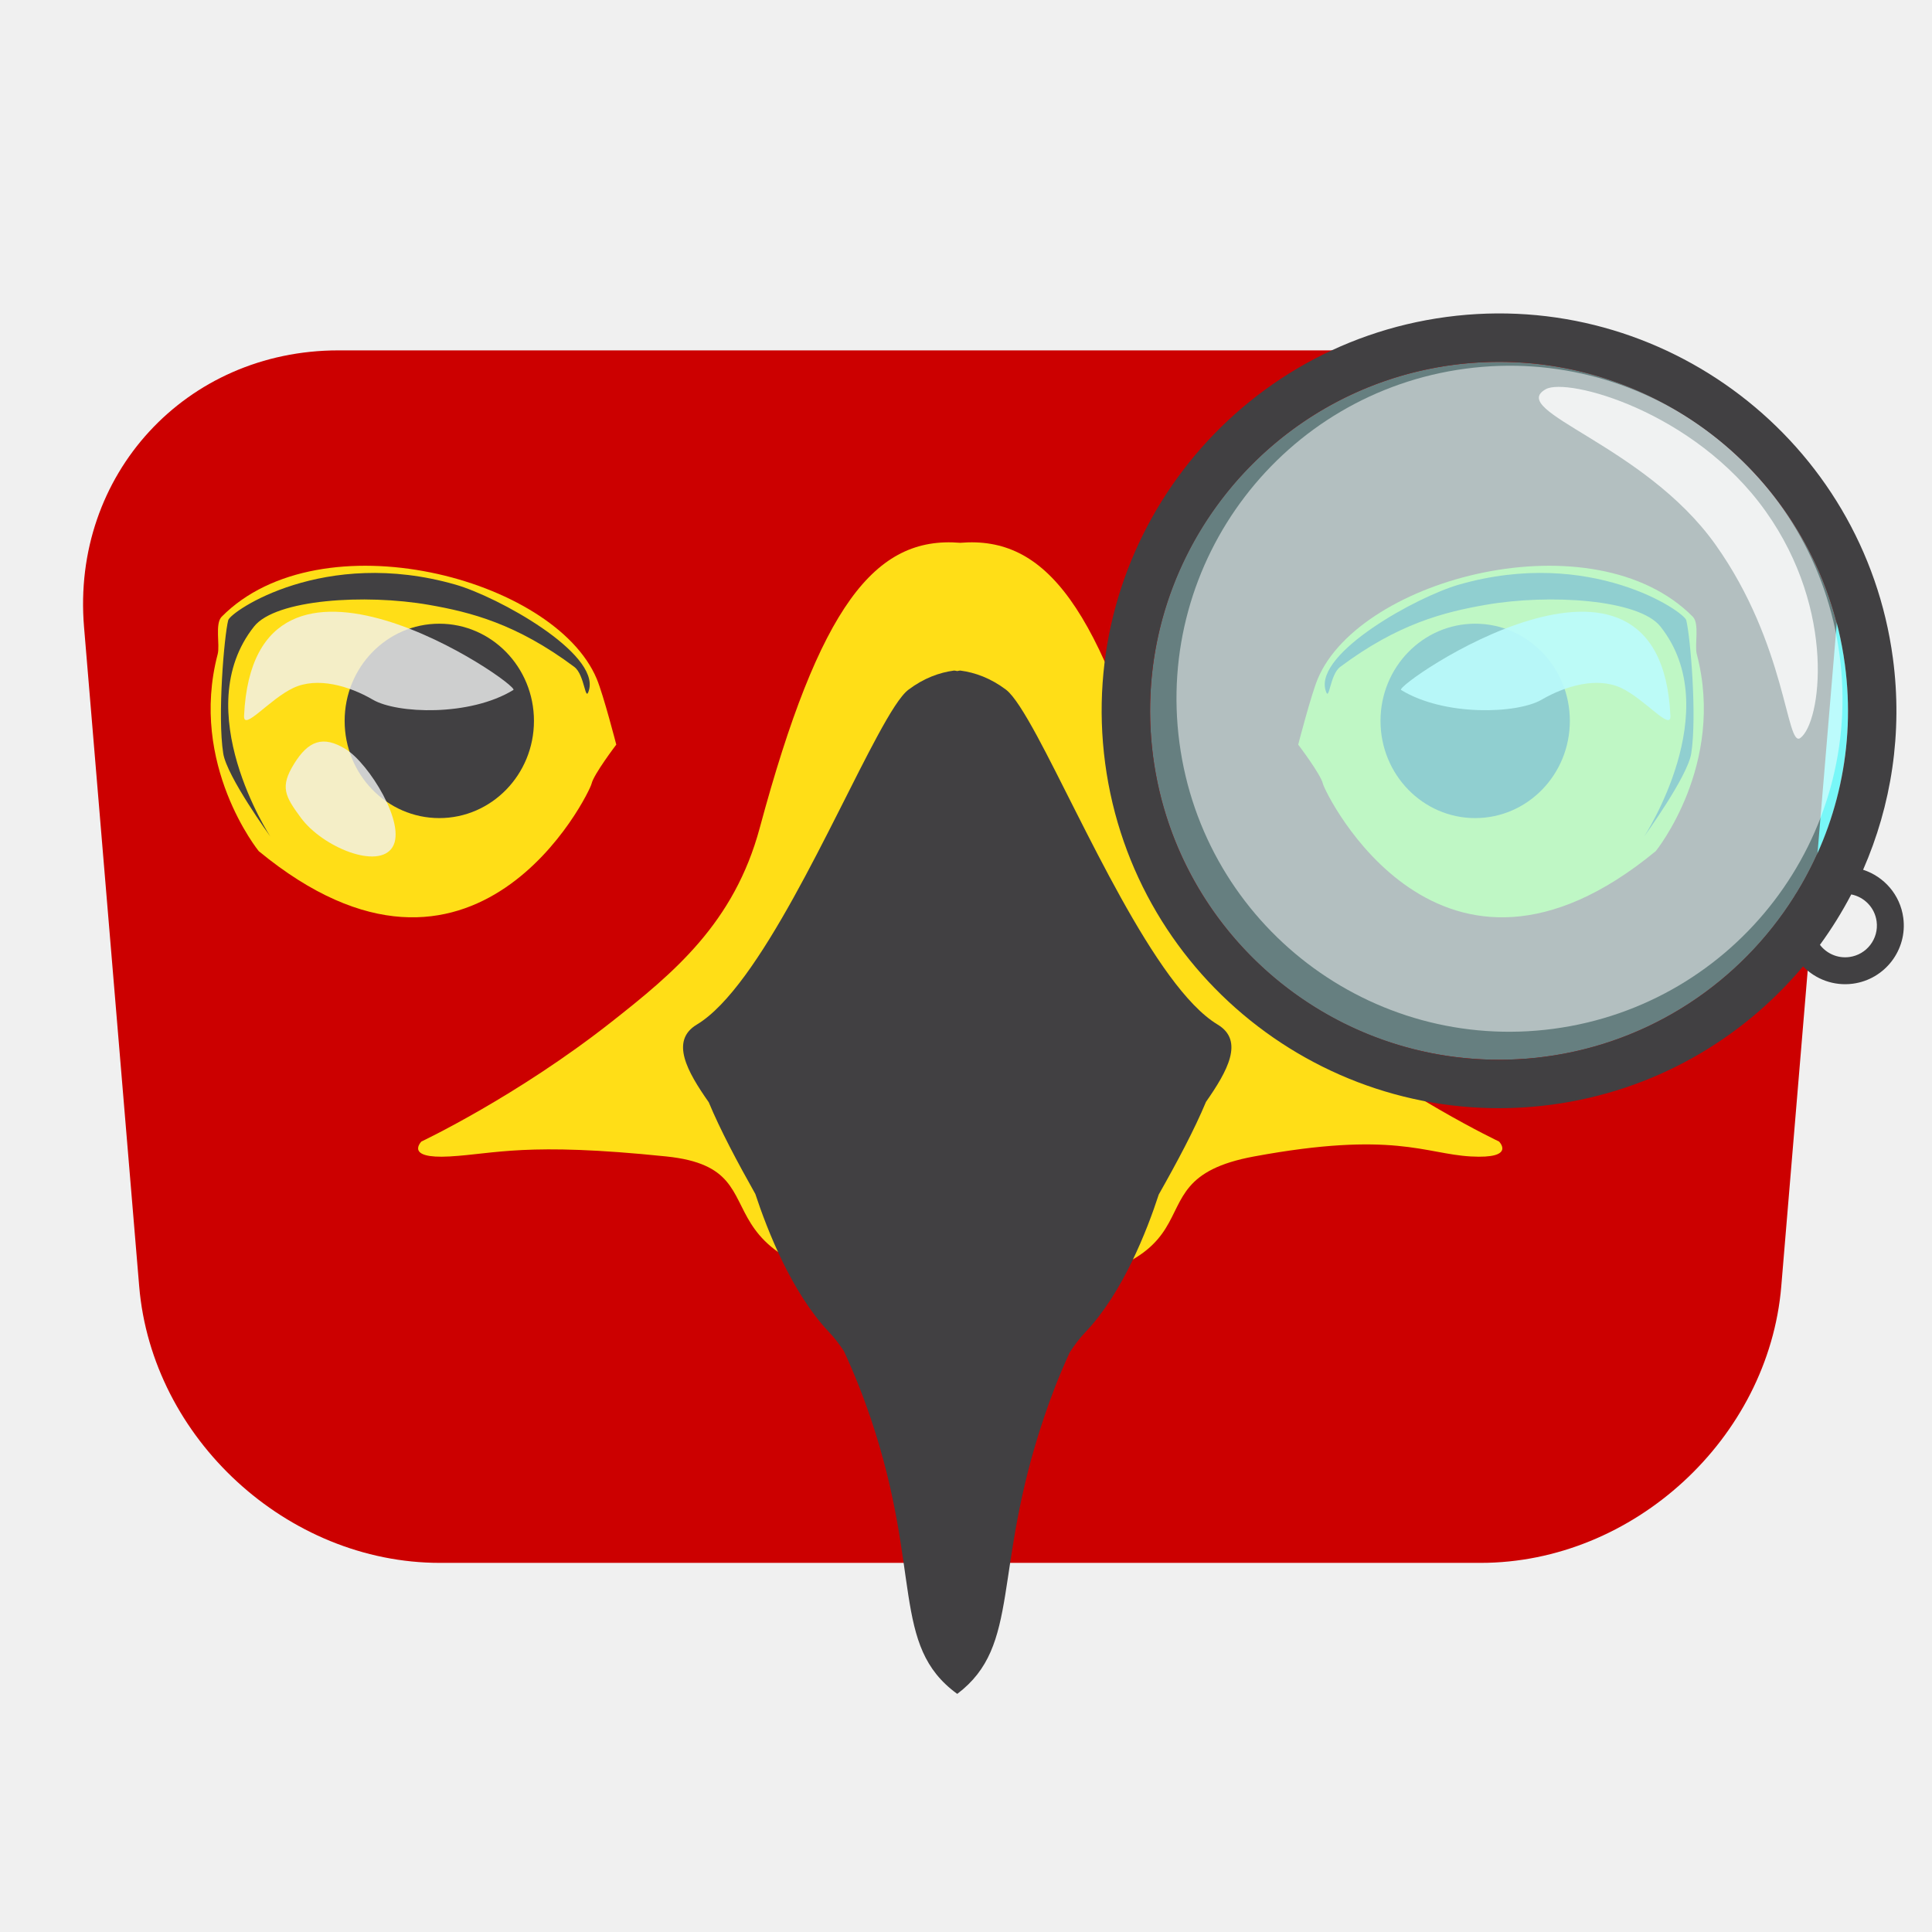
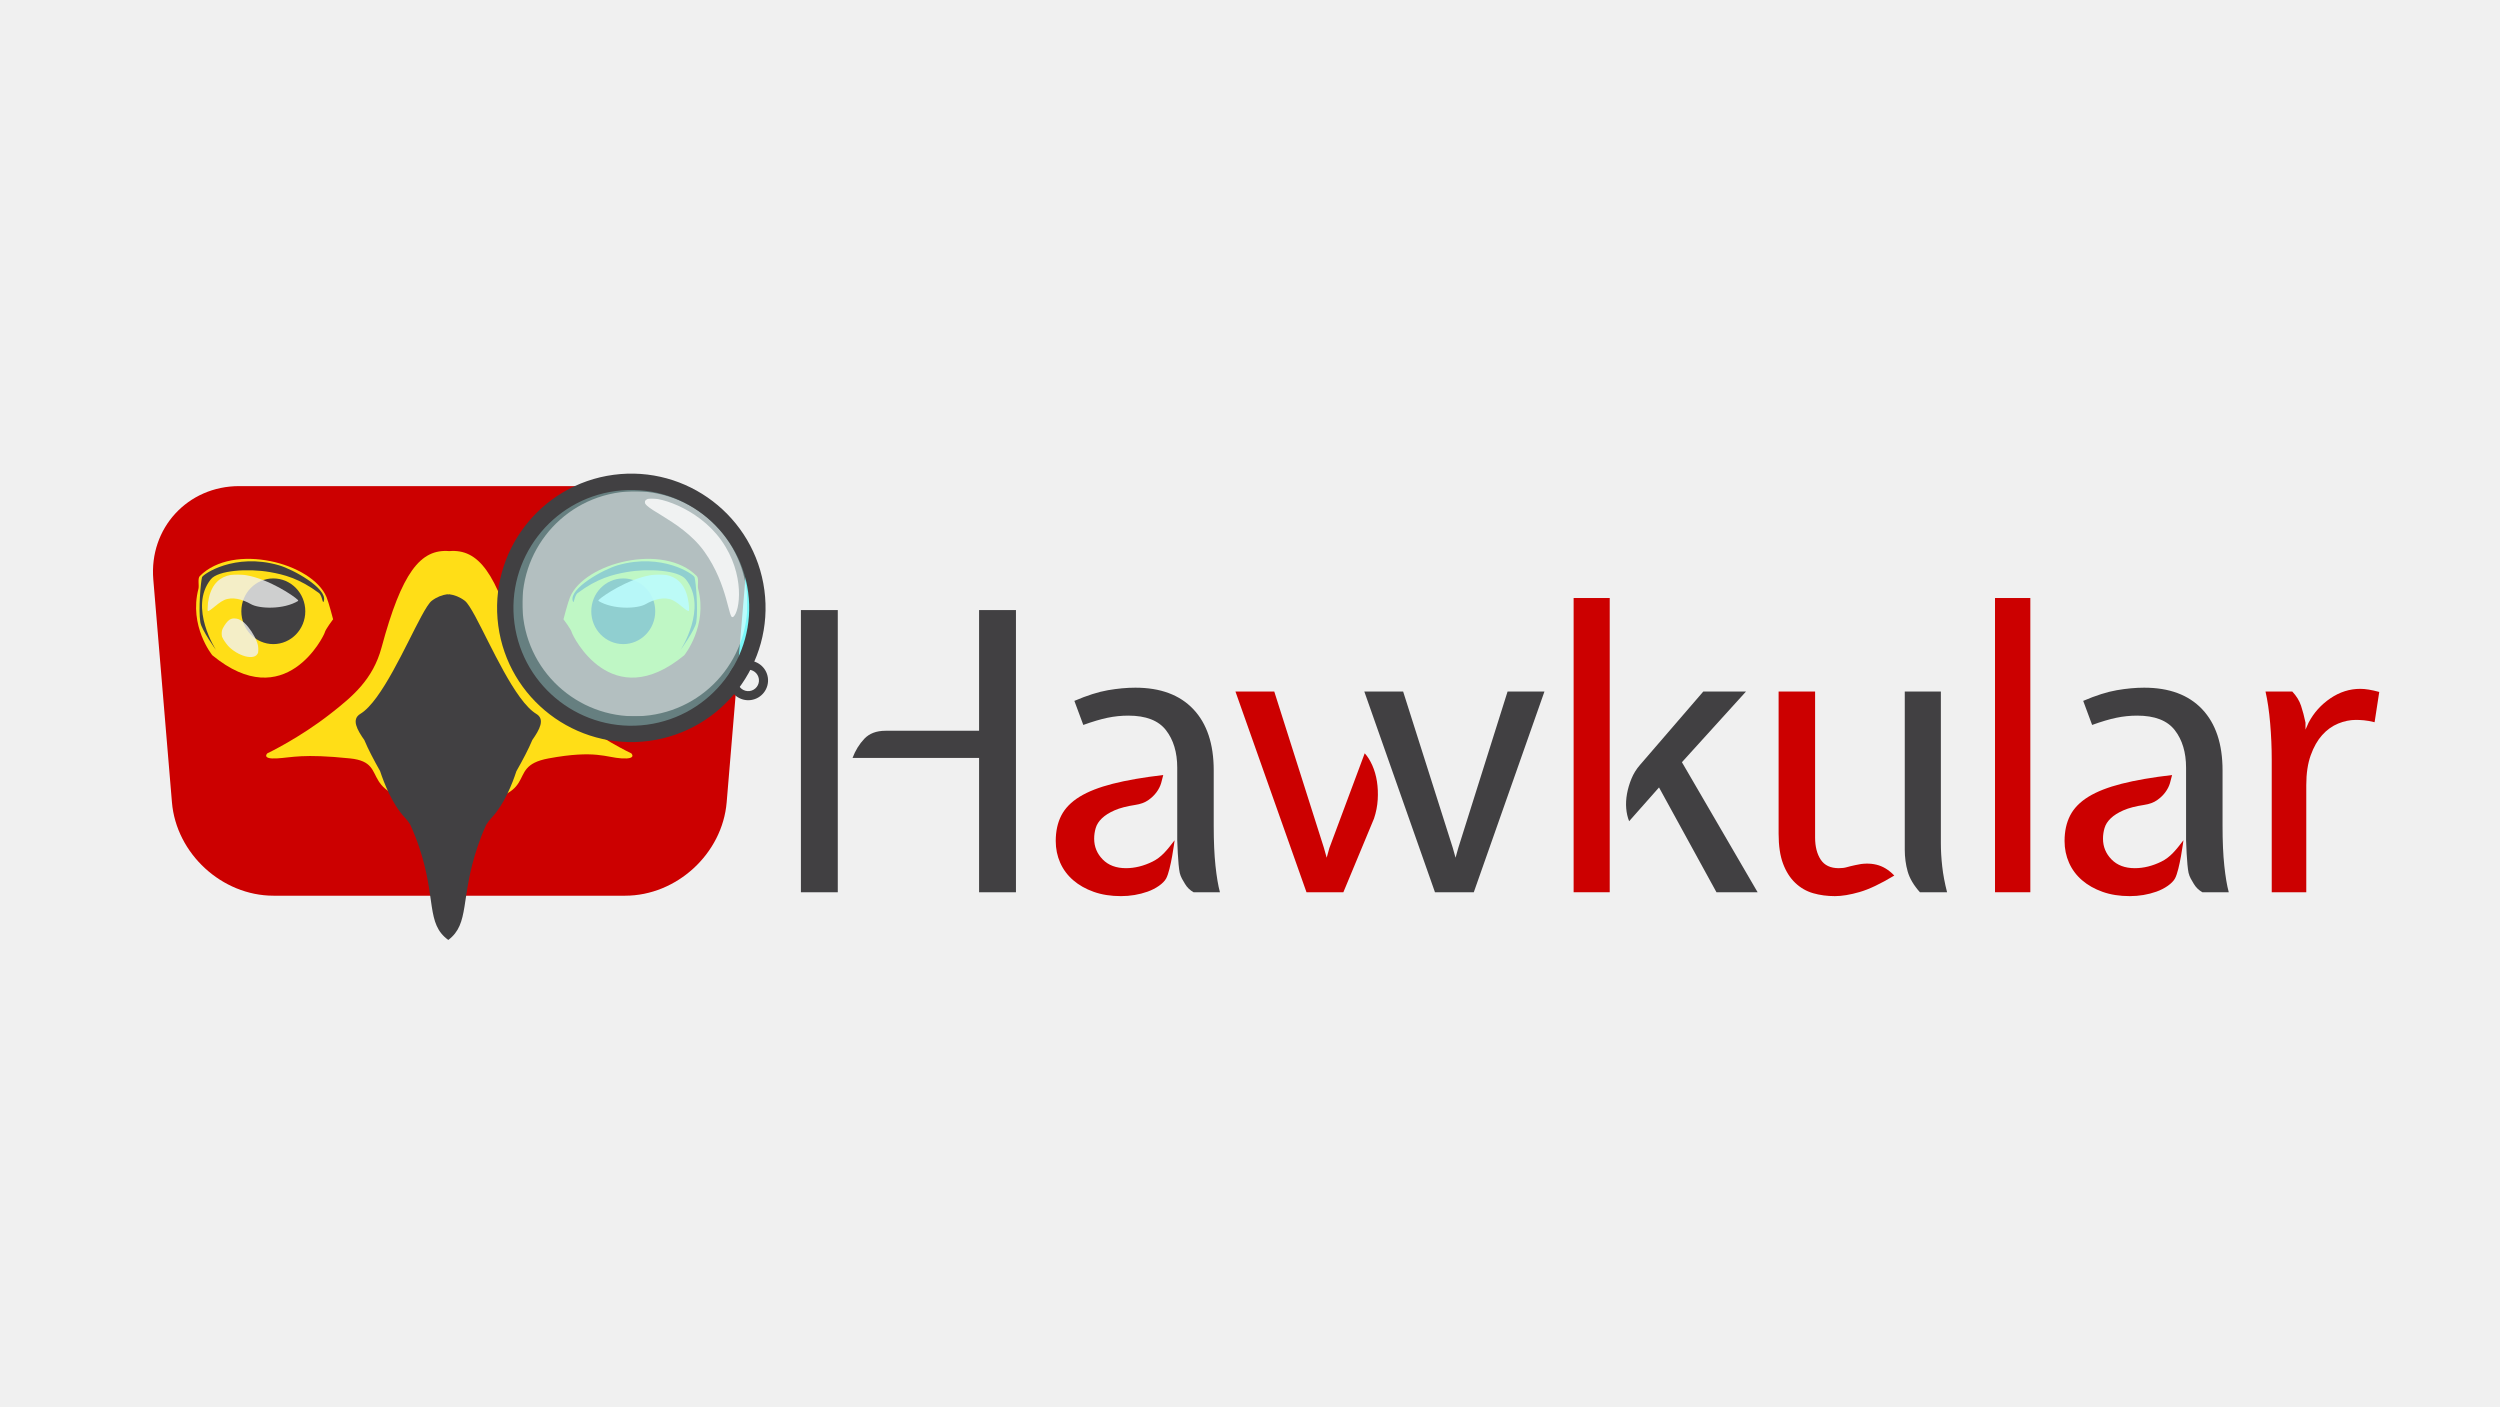
- <svg xmlns="http://www.w3.org/2000/svg" version="1.0" x="0px" y="0px" width="200px" height="200px" viewBox="0 0 200 200" enable-background="new 0 0 200 200" xml:space="preserve">
-   <g id="Layer_1">
-     <g>
-       <path fill="#CC0000" d="M184.397,133.158c-1.316,15.747-15.322,28.63-31.123,28.63H45.533c-15.801,0-29.806-12.883-31.124-28.63    l-5.71-68.257C7.382,49.155,19.231,36.271,35.032,36.271h128.742c15.801,0,27.65,12.883,26.334,28.629L184.397,133.158z" />
-       <g>
-         <path fill="#FFDE17" d="M99.315,134.209c-30.842-2.213-16.582-13.069-30.331-14.493c-14.585-1.508-17.695-0.268-22.437,0     c-4.744,0.266-2.92-1.548-2.92-1.548s9.864-4.653,19.701-12.403c6.41-5.046,12.671-10.214,15.322-20.066     c6.198-23.002,11.922-30.243,20.753-29.508c8.831-0.734,14.55,6.509,20.75,29.508c2.655,9.853,8.915,15.02,15.326,20.066     c9.833,7.75,19.698,12.403,19.698,12.403s1.825,1.814-2.92,1.548c-4.743-0.268-8.018-2.667-22.438,0     c-14.802,2.734,0.512,12.279-30.333,14.493l-0.084,0.009L99.315,134.209z" />
+ <svg xmlns="http://www.w3.org/2000/svg" viewBox="0 0 2400 1350" height="1350" width="2400" xml:space="preserve" version="1.1" id="svg2">
+   <defs id="defs6">
+     <clipPath id="clipPath22" clipPathUnits="userSpaceOnUse">
+       <path id="path24" d="m 0,1080 1920,0 L 1920,0 0,0 0,1080 Z" />
+     </clipPath>
+     <clipPath id="clipPath90" clipPathUnits="userSpaceOnUse">
+       <path id="path92" d="m 159.252,638.869 69.919,0 0,-28.114 -69.919,0 0,28.114 z" />
+     </clipPath>
+     <clipPath id="clipPath118" clipPathUnits="userSpaceOnUse">
+       <path id="path120" d="m 459.407,638.869 69.917,0 0,-28.114 -69.917,0 0,28.114 z" />
+     </clipPath>
+     <clipPath id="clipPath134" clipPathUnits="userSpaceOnUse">
+       <path id="path136" d="m 170.059,605.189 28.516,0 0,-29.823 -28.516,0 0,29.823 z" />
+     </clipPath>
+     <clipPath id="clipPath166" clipPathUnits="userSpaceOnUse">
+       <path id="path168" d="m 388.029,709.985 193.649,0 0,-193.647 -193.649,0 0,193.647 z" />
+     </clipPath>
+     <clipPath id="clipPath182" clipPathUnits="userSpaceOnUse">
+       <path id="path184" d="m 401.168,702.69 172.798,0 0,-172.799 -172.798,0 0,172.799 z" />
+     </clipPath>
+     <clipPath id="clipPath206" clipPathUnits="userSpaceOnUse">
+       <path id="path208" d="m 495.193,697.205 72.367,0 0,-91.277 -72.367,0 0,91.277 z" />
+     </clipPath>
+   </defs>
+   <g transform="matrix(1.25,0,0,-1.25,0,1350)" id="g10">
+     <g id="g18">
+       <g clip-path="url(#clipPath22)" id="g20">
+         <g transform="translate(751.9307,518.7705)" id="g26">
+           <path id="path28" style="fill:#414042;fill-opacity:1;fill-rule:nonzero;stroke:none" d="m 0,0 0,92.713 28.321,0 0,-216.728 -28.321,0 0,103.147 -97.185,0 c 2.185,5.763 5.217,10.681 9.092,14.757 C -84.217,-2.04 -78.804,0 -71.845,0 L 0,0 Z m -136.833,92.713 28.32,0 0,-216.728 -28.32,0 0,216.728 z" />
+         </g>
+         <g transform="translate(1031.705,394.7559)" id="g30">
+           <path id="path32" style="fill:#cc0000;fill-opacity:1;fill-rule:nonzero;stroke:none" d="m 0,0 -28.321,0 -54.554,154.124 29.811,0 38.158,-120.14 2.087,-7.452 2.087,7.452 27.128,72.741 c 2.184,-2.385 4.123,-5.469 5.813,-9.243 1.687,-3.777 2.879,-7.899 3.577,-12.371 C 26.48,80.64 26.681,75.968 26.383,71.1 26.085,66.228 25.139,61.411 23.551,56.642 L 0,0 Z" />
+         </g>
+         <g transform="translate(1102.06,394.7559)" id="g34">
+           <path id="path36" style="fill:#414042;fill-opacity:1;fill-rule:nonzero;stroke:none" d="m 0,0 -54.257,154.124 29.812,0 38.158,-120.14 2.087,-7.452 2.087,7.452 37.86,120.14 28.32,0 L 29.812,0 0,0 Z" />
+         </g>
+         <path id="path38" style="fill:#cc0000;fill-opacity:1;fill-rule:nonzero;stroke:none" d="m 1236.266,394.756 -27.725,0 0,225.969 27.725,0 0,-225.969 z" />
+         <g transform="translate(1291.715,494.623)" id="g40">
+           <path id="path42" style="fill:#414042;fill-opacity:1;fill-rule:nonzero;stroke:none" d="m 0,0 58.132,-99.867 -31.601,0 -44.12,80.49 -22.955,-25.936 c -1.192,2.982 -1.937,6.26 -2.235,9.838 -0.298,3.578 -0.103,7.304 0.595,11.179 0.695,3.876 1.836,7.751 3.429,11.627 1.588,3.875 3.774,7.401 6.559,10.583 l 48.592,56.343 32.792,0 L 0,0 Z" />
+         </g>
+         <g transform="translate(1393.995,436.79)" id="g44">
+           <path id="path46" style="fill:#cc0000;fill-opacity:1;fill-rule:nonzero;stroke:none" d="m 0,0 c 0,-6.959 1.439,-12.623 4.322,-16.993 2.879,-4.373 7.5,-6.558 13.863,-6.558 2.385,0 4.42,0.246 6.111,0.745 1.686,0.494 3.923,1.043 6.708,1.64 5.762,1.388 11.128,1.49 16.098,0.298 4.965,-1.193 9.54,-3.978 13.713,-8.348 -10.537,-6.362 -19.428,-10.582 -26.681,-12.669 -7.257,-2.087 -13.564,-3.131 -18.93,-3.131 -5.963,0 -11.529,0.745 -16.694,2.237 -5.171,1.49 -9.74,4.122 -13.714,7.899 -3.978,3.774 -7.108,8.693 -9.39,14.757 -2.287,6.06 -3.428,13.76 -3.428,23.103 l 0,109.11 L 0,112.09 0,0 Z" />
+         </g>
+         <g transform="translate(1474.485,394.7559)" id="g48">
+           <path id="path50" style="fill:#414042;fill-opacity:1;fill-rule:nonzero;stroke:none" d="m 0,0 c -4.77,5.366 -7.899,10.681 -9.391,15.949 -1.49,5.264 -2.235,10.881 -2.235,16.843 l 0,121.332 27.725,0 0,-116.561 c 0,-5.567 0.344,-11.478 1.043,-17.739 C 17.836,13.564 19.079,6.954 20.868,0 L 0,0 Z" />
+         </g>
+         <path id="path52" style="fill:#cc0000;fill-opacity:1;fill-rule:nonzero;stroke:none" d="m 1559.296,394.756 -27.128,0 0,225.969 27.128,0 0,-225.969 z" />
+         <g transform="translate(1760.488,548.8799)" id="g54">
+           <path id="path56" style="fill:#cc0000;fill-opacity:1;fill-rule:nonzero;stroke:none" d="m 0,0 c 3.177,-3.382 5.413,-7.006 6.708,-10.881 1.29,-3.876 2.432,-8.198 3.428,-12.968 l 0,-5.366 2.385,5.366 c 3.973,7.551 9.54,13.76 16.695,18.632 7.154,4.867 14.803,7.304 22.954,7.304 3.974,0 8.841,-0.797 14.607,-2.385 L 63.2,-23.551 c -3.181,0.792 -5.916,1.29 -8.198,1.49 -2.287,0.197 -4.322,0.299 -6.111,0.299 -4.575,0 -9.144,-0.946 -13.713,-2.832 -4.574,-1.891 -8.646,-4.821 -12.223,-8.795 -3.577,-3.977 -6.512,-9.143 -8.794,-15.502 -2.287,-6.362 -3.429,-14.01 -3.429,-22.954 l 0,-82.279 -26.532,0 0,101.954 c 0,9.14 -0.4,18.381 -1.192,27.725 -0.796,9.34 -1.989,17.486 -3.577,24.445 L 0,0 Z" />
+         </g>
+         <g transform="translate(558.0801,463.8496)" id="g58">
+           <path id="path60" style="fill:#cc0000;fill-opacity:1;fill-rule:nonzero;stroke:none" d="m 0,0 c -3.299,-39.463 -38.4,-71.75 -78.001,-71.75 l -270.026,0 c -39.6,0 -74.702,32.287 -78.003,71.75 l -14.312,171.072 c -3.302,39.463 26.397,71.75 65.997,71.75 l 322.659,0 c 39.601,0 69.299,-32.287 66,-71.75 L 0,0 Z" />
+         </g>
+         <g transform="translate(344.8452,461.2168)" id="g62">
+           <path id="path64" style="fill:#ffde17;fill-opacity:1;fill-rule:nonzero;stroke:none" d="m 0,0 c -77.299,5.547 -41.559,32.755 -76.018,36.323 -36.554,3.78 -44.348,0.671 -56.231,0 -11.889,-0.668 -7.319,3.878 -7.319,3.878 0,0 24.724,11.661 49.377,31.088 16.064,12.648 31.758,25.596 38.4,50.289 15.534,57.65 29.881,75.797 52.013,73.955 22.134,1.842 36.466,-16.312 52.005,-73.955 6.653,-24.693 22.341,-37.641 38.411,-50.289 24.643,-19.427 49.368,-31.088 49.368,-31.088 0,0 4.575,-4.546 -7.318,-3.878 -11.888,0.671 -20.094,6.683 -56.234,0 C 39.357,29.468 77.739,5.547 0.433,0 L 0.222,-0.021 0,0 Z" />
+         </g>
+         <g transform="translate(167.1108,581.7051)" id="g66">
+           <path id="path68" style="fill:#414042;fill-opacity:1;fill-rule:nonzero;stroke:none" d="m 0,0 c 0,0 -18.378,31.036 -3.604,51.603 4.807,6.69 24.686,8.05 38.833,5.319 9.26,-1.786 19.459,-4.627 32.318,-15.254 2.356,-1.941 2.405,-9.092 3.258,-5.66 2.288,9.14 -20.279,22.914 -29.658,25.888 C 11.944,71.153 -8.861,55.27 -9.346,53.149 -10.244,49.279 -11.768,29.662 -10.46,20.405 -9.654,14.728 0,0 0,0" />
+         </g>
+         <g transform="translate(408.8208,511.6934)" id="g70">
+           <path id="path72" style="fill:#414042;fill-opacity:1;fill-rule:nonzero;stroke:none" d="m 0,0 c -3.021,-7.249 -7.518,-15.672 -12.25,-24.025 -3.017,-9.295 -9.327,-25.471 -18.993,-35.673 -1.546,-1.611 -2.883,-3.386 -4.126,-5.333 -2.684,-5.84 -4.834,-11.412 -6.61,-16.714 -13.557,-40.032 -5.881,-59.27 -22.552,-71.845 -17.295,12.575 -9.027,31.676 -22.449,71.511 -1.849,5.467 -4.096,11.239 -6.881,17.279 -0.035,0.035 -0.066,0.103 -0.066,0.134 -1.174,1.779 -2.451,3.459 -3.893,4.968 -9.698,10.233 -16.038,26.543 -19.092,35.806 -4.667,8.29 -9.099,16.608 -12.08,23.79 -5.607,7.988 -10.103,15.972 -3.09,20.169 16.245,9.765 35.002,53.021 46.813,74.8 3.323,6.139 6.076,10.572 8.087,12.08 3.958,2.985 8.02,4.461 11.844,4.964 0.269,-0.031 0.536,-0.066 0.807,-0.134 0.267,0.068 0.505,0.103 0.772,0.134 3.862,-0.503 7.917,-1.979 11.881,-4.964 1.979,-1.508 4.763,-5.941 8.087,-12.08 C -32.015,73.088 -13.222,29.832 3.018,20.067 9.999,15.87 5.572,7.988 0,0" />
+         </g>
+         <g transform="translate(255.8262,604.3887)" id="g74">
+           <path id="path76" style="fill:#ffde17;fill-opacity:1;fill-rule:nonzero;stroke:none" d="m 0,0 c 0,0 -5.873,-7.725 -6.407,-10.136 -0.534,-2.415 -30.298,-63.655 -86.359,-17.497 0,0 -18.19,22.402 -10.645,51.115 0.623,2.372 -0.762,7.887 1.036,9.704 25.626,25.885 86.292,10.136 97.302,-16.111 C -3.338,12.944 0,0 0,0" />
+         </g>
+         <g transform="translate(166.064,580.5576)" id="g78">
+           <path id="path80" style="fill:#414042;fill-opacity:1;fill-rule:nonzero;stroke:none" d="m 0,0 c 0,0 -21.46,32.764 -4.205,54.483 5.608,7.056 28.825,8.495 45.348,5.612 10.813,-1.889 22.724,-4.887 37.741,-16.111 2.747,-2.055 2.803,-9.596 3.804,-5.973 2.669,9.654 -23.682,24.191 -34.637,27.332 -34.103,9.775 -58.396,-6.999 -58.968,-9.232 -1.047,-4.085 -2.824,-24.802 -1.295,-34.573 C -11.272,15.548 0,0 0,0" />
+         </g>
+         <g transform="translate(234.4692,610.5439)" id="g82">
+           <path id="path84" style="fill:#414042;fill-opacity:1;fill-rule:nonzero;stroke:none" d="m 0,0 c 0,-13.929 -10.996,-25.221 -24.557,-25.221 -13.566,0 -24.56,11.292 -24.56,25.221 0,13.929 10.994,25.222 24.56,25.222 C -10.996,25.222 0,13.929 0,0" />
+         </g>
+         <g id="g86">
+           <g id="g88" />
+           <g id="g94">
+             <g style="opacity:0.8" id="g96" clip-path="url(#clipPath90)">
+               <g id="g98" transform="translate(159.2563,611.8711)">
+                 <path id="path100" style="fill:#f1f2f2;fill-opacity:1;fill-rule:nonzero;stroke:none" d="M 0,0 C 2.605,55.872 71.823,7.891 69.874,6.697 58.529,-0.24 39.642,0.543 33.436,4.164 27.229,7.782 19.021,10.134 12.814,7.24 6.607,4.344 -0.192,-4.136 0,0" />
+               </g>
+             </g>
+           </g>
+         </g>
+         <g transform="translate(432.75,604.3887)" id="g102">
+           <path id="path104" style="fill:#ffde17;fill-opacity:1;fill-rule:nonzero;stroke:none" d="m 0,0 c 0,0 5.872,-7.725 6.407,-10.136 0.535,-2.415 30.298,-63.655 86.359,-17.497 0,0 18.189,22.402 10.644,51.115 -0.621,2.372 0.764,7.887 -1.035,9.704 C 76.75,59.071 16.084,43.322 5.073,17.075 3.34,12.944 0,0 0,0" />
+         </g>
+         <g transform="translate(522.5117,580.5576)" id="g106">
+           <path id="path108" style="fill:#414042;fill-opacity:1;fill-rule:nonzero;stroke:none" d="m 0,0 c 0,0 21.461,32.764 4.207,54.483 -5.609,7.056 -28.827,8.495 -45.35,5.612 -10.811,-1.889 -22.724,-4.887 -37.739,-16.111 -2.749,-2.055 -2.804,-9.596 -3.804,-5.973 -2.67,9.654 23.68,24.191 34.634,27.332 34.104,9.775 58.398,-6.999 58.97,-9.232 1.047,-4.085 2.824,-24.802 1.295,-34.573 C 11.274,15.548 0,0 0,0" />
+         </g>
+         <g transform="translate(454.1045,610.5439)" id="g110">
+           <path id="path112" style="fill:#414042;fill-opacity:1;fill-rule:nonzero;stroke:none" d="m 0,0 c 0,-13.929 10.999,-25.221 24.56,-25.221 13.566,0 24.562,11.292 24.562,25.221 0,13.929 -10.996,25.222 -24.562,25.222 C 10.999,25.222 0,13.929 0,0" />
+         </g>
+         <g id="g114">
+           <g id="g116" />
+           <g id="g122">
+             <g style="opacity:0.9" id="g124" clip-path="url(#clipPath118)">
+               <g id="g126" transform="translate(529.3203,611.8711)">
+                 <path id="path128" style="fill:#f1f2f2;fill-opacity:1;fill-rule:nonzero;stroke:none" d="m 0,0 c -2.604,55.872 -71.823,7.891 -69.873,6.697 11.344,-6.937 30.23,-6.154 36.435,-2.533 6.209,3.618 14.417,5.97 20.624,3.076 C -6.607,4.344 0.191,-4.136 0,0" />
+               </g>
+             </g>
+           </g>
+         </g>
+         <g id="g130">
+           <g id="g132" />
+           <g id="g138">
+             <g style="opacity:0.8" id="g140" clip-path="url(#clipPath134)">
+               <g id="g142" transform="translate(197.771,577.7959)">
+                 <path id="path144" style="fill:#f1f2f2;fill-opacity:1;fill-rule:nonzero;stroke:none" d="m 0,0 c -3.683,-5.962 -18.155,0 -23.772,7.604 -4.162,5.639 -5.457,8.03 -1.776,13.993 3.684,5.959 7.471,7.492 13.429,3.81 C -6.153,21.72 3.684,5.966 0,0" />
+               </g>
+             </g>
+           </g>
+         </g>
+         <g transform="translate(885.1855,418.3066)" id="g146">
+           <path id="path148" style="fill:#cc0000;fill-opacity:1;fill-rule:nonzero;stroke:none" d="m 0,0 c -6.857,-3.382 -13.666,-5.067 -20.42,-5.067 -7.557,0 -13.518,2.235 -17.887,6.707 -4.375,4.471 -6.558,9.786 -6.558,15.949 0,2.78 0.394,5.515 1.191,8.198 0.793,2.683 2.385,5.165 4.77,7.452 2.384,2.283 5.613,4.324 9.689,6.112 4.07,1.789 9.391,3.176 15.949,4.173 3.973,0.597 7.252,1.789 9.838,3.578 2.58,1.789 4.719,3.824 6.408,6.111 1.688,2.282 2.879,4.621 3.579,7.006 0.693,2.385 1.238,4.471 1.638,6.26 -15.304,-1.789 -28.222,-4.024 -38.754,-6.708 -10.537,-2.682 -19.033,-6.013 -25.488,-9.986 -6.461,-3.978 -11.133,-8.748 -14.012,-14.309 -2.882,-5.567 -4.322,-12.125 -4.322,-19.676 0,-5.962 1.141,-11.529 3.428,-16.695 2.283,-5.169 5.613,-9.641 9.986,-13.415 4.369,-3.777 9.639,-6.758 15.801,-8.943 6.158,-2.184 13.117,-3.279 20.867,-3.279 7.156,0 13.961,1.146 20.422,3.428 6.455,2.283 12.189,6.283 14.295,10.123 3.619,6.595 6.51,29.377 6.51,29.377 C 11.164,8.841 6.857,3.377 0,0" />
+         </g>
+         <g transform="translate(933.4805,415.1768)" id="g150">
+           <path id="path152" style="fill:#414042;fill-opacity:1;fill-rule:nonzero;stroke:none" d="m 0,0 c -0.895,8.444 -1.342,18.632 -1.342,30.557 l 0,42.63 c 0,20.271 -5.217,35.922 -15.652,46.952 -10.434,11.03 -25.293,16.546 -44.567,16.546 -6.558,0 -13.564,-0.648 -21.017,-1.938 -7.453,-1.295 -16.051,-4.025 -25.787,-8.198 l 6.857,-18.484 c 7.154,2.581 13.363,4.421 18.631,5.516 5.264,1.09 10.584,1.64 15.949,1.64 13.514,0 23.151,-3.727 28.918,-11.18 5.762,-7.453 8.645,-17.044 8.645,-28.768 l 0,-55.747 c 0,0 0.553,-18.957 1.93,-25.097 0.713,-3.178 2.499,-5.859 4.033,-8.441 1.588,-2.682 3.773,-4.82 6.558,-6.409 l 20.272,0 C 2.035,-15.255 0.895,-8.45 0,0" />
+         </g>
+         <g transform="translate(1659.967,418.3066)" id="g154">
+           <path id="path156" style="fill:#cc0000;fill-opacity:1;fill-rule:nonzero;stroke:none" d="m 0,0 c -6.856,-3.382 -13.666,-5.067 -20.42,-5.067 -7.556,0 -13.518,2.235 -17.887,6.707 -4.374,4.471 -6.558,9.786 -6.558,15.949 0,2.78 0.395,5.515 1.192,8.198 0.792,2.683 2.385,5.165 4.77,7.452 2.384,2.283 5.613,4.324 9.688,6.112 4.071,1.789 9.391,3.176 15.949,4.173 3.974,0.597 7.253,1.789 9.838,3.578 2.58,1.789 4.719,3.824 6.409,6.111 1.687,2.282 2.879,4.621 3.578,7.006 0.694,2.385 1.239,4.471 1.639,6.26 -15.305,-1.789 -28.222,-4.024 -38.754,-6.708 -10.537,-2.682 -19.033,-6.013 -25.489,-9.986 -6.46,-3.978 -11.133,-8.748 -14.011,-14.309 -2.883,-5.567 -4.323,-12.125 -4.323,-19.676 0,-5.962 1.142,-11.529 3.429,-16.695 2.282,-5.169 5.612,-9.641 9.986,-13.415 4.369,-3.777 9.638,-6.758 15.8,-8.943 6.158,-2.184 13.117,-3.279 20.868,-3.279 7.155,0 13.96,1.146 20.421,3.428 6.456,2.283 12.189,6.283 14.296,10.123 3.618,6.595 6.51,29.377 6.51,29.377 C 11.164,8.841 6.857,3.377 0,0" />
+         </g>
+         <g transform="translate(1708.262,415.1768)" id="g158">
+           <path id="path160" style="fill:#414042;fill-opacity:1;fill-rule:nonzero;stroke:none" d="m 0,0 c -0.895,8.444 -1.342,18.632 -1.342,30.557 l 0,42.63 c 0,20.271 -5.217,35.922 -15.651,46.952 -10.434,11.03 -25.293,16.546 -44.568,16.546 -6.558,0 -13.564,-0.648 -21.016,-1.938 -7.453,-1.295 -16.052,-4.025 -25.787,-8.198 l 6.856,-18.484 c 7.155,2.581 13.364,4.421 18.632,5.516 5.264,1.09 10.583,1.64 15.949,1.64 13.513,0 23.151,-3.727 28.917,-11.18 5.762,-7.453 8.646,-17.044 8.646,-28.768 l 0,-55.747 c 0,0 0.552,-18.957 1.93,-25.097 0.713,-3.178 2.499,-5.859 4.032,-8.441 1.589,-2.682 3.773,-4.82 6.558,-6.409 l 20.272,0 C 2.035,-15.255 0.895,-8.45 0,0" />
+         </g>
+         <g id="g162">
+           <g id="g164" />
+           <g id="g170">
+             <g style="opacity:0.5" id="g172" clip-path="url(#clipPath166)">
+               <g id="g174" transform="translate(580.8164,625.9648)">
+                 <path id="path176" style="fill:#00fdff;fill-opacity:1;fill-rule:nonzero;stroke:none" d="m 0,0 c 7.07,-53.001 -30.162,-101.696 -83.158,-108.766 -53.002,-7.07 -101.698,30.164 -108.768,83.162 -7.069,52.999 30.163,101.693 83.164,108.763 C -55.766,90.229 -7.069,52.998 0,0" />
+               </g>
+             </g>
+           </g>
+         </g>
+         <g id="g178">
+           <g id="g180" />
+           <g id="g186">
+             <g style="opacity:0.5" id="g188" clip-path="url(#clipPath182)">
+               <g id="g190" transform="translate(573.1973,627.7109)">
+                 <path id="path192" style="fill:#ffffff;fill-opacity:1;fill-rule:nonzero;stroke:none" d="m 0,0 c 6.311,-47.294 -26.918,-90.74 -74.205,-97.051 -47.299,-6.31 -90.749,26.908 -97.055,74.204 -6.311,47.289 26.91,90.745 74.208,97.058 C -49.764,80.519 -6.309,47.29 0,0" />
+               </g>
+             </g>
+           </g>
+         </g>
+         <g transform="translate(472.8857,702.9062)" id="g194">
+           <path id="path196" style="fill:#414042;fill-opacity:1;fill-rule:nonzero;stroke:none" d="m 0,0 c -49.481,-6.601 -84.372,-52.236 -77.77,-101.716 6.6,-49.483 52.232,-84.368 101.712,-77.765 49.479,6.598 84.365,52.224 77.762,101.709 C 95.105,-28.293 49.478,6.601 0,0 m 25.604,-191.932 c -56.343,-7.518 -108.305,32.217 -115.822,88.557 -7.517,56.349 32.214,108.303 88.558,115.818 56.346,7.516 108.3,-32.206 115.817,-88.554 7.517,-56.338 -32.207,-108.303 -88.553,-115.821" />
+         </g>
+         <g transform="translate(573.5605,565.6035)" id="g198">
+           <path id="path200" style="fill:#414042;fill-opacity:1;fill-rule:nonzero;stroke:none" d="m 0,0 c -4.504,-0.6 -7.672,-4.746 -7.073,-9.246 0.602,-4.509 4.746,-7.676 9.249,-7.075 4.508,0.601 7.681,4.745 7.08,9.253 C 8.652,-2.566 4.506,0.604 0,0 m 3.099,-23.24 c -8.312,-1.109 -15.984,4.754 -17.091,13.071 -1.11,8.314 4.756,15.979 13.068,17.086 8.318,1.109 15.99,-4.749 17.098,-13.062 1.111,-8.32 -4.758,-15.986 -13.075,-17.095" />
+         </g>
+         <g id="g202">
+           <g id="g204" />
+           <g id="g210">
+             <g style="opacity:0.8" id="g212" clip-path="url(#clipPath206)">
+               <g id="g214" transform="translate(496.9756,696.6016)">
+                 <path id="path216" style="fill:#ffffff;fill-opacity:1;fill-rule:nonzero;stroke:none" d="m 0,0 c -10.142,-5.703 25.478,-14.284 43.995,-40.269 18.518,-25.987 18.397,-52.892 22.051,-50.22 5.346,3.909 9.506,32.857 -9.012,58.844 C 38.517,-5.658 5.56,3.125 0,0" />
+               </g>
+             </g>
+           </g>
+         </g>
      </g>
-       <path fill="#414042" d="M28.399,86.134c0,0-7.333-12.383-1.438-20.589c1.918-2.67,9.85-3.213,15.495-2.123    c3.694,0.713,7.764,1.846,12.895,6.086c0.94,0.774,0.96,3.628,1.3,2.258c0.913-3.647-8.091-9.143-11.833-10.33    c-11.652-3.694-19.954,2.644-20.147,3.49c-0.358,1.544-0.966,9.372-0.444,13.065C24.547,80.257,28.399,86.134,28.399,86.134z" />
-       <path fill="#414042" d="M124.842,114.069c-1.206,2.892-3,6.253-4.888,9.586c-1.204,3.708-3.721,10.163-7.579,14.233    c-0.616,0.644-1.15,1.352-1.646,2.129c-1.07,2.329-1.929,4.553-2.637,6.668c-5.41,15.973-2.347,23.649-8.999,28.667    c-6.901-5.018-3.602-12.639-8.958-28.534c-0.737-2.181-1.634-4.484-2.745-6.894c-0.014-0.015-0.026-0.041-0.026-0.054    c-0.469-0.709-0.979-1.38-1.554-1.983c-3.869-4.083-6.398-10.59-7.618-14.286c-1.862-3.307-3.63-6.626-4.82-9.492    c-2.237-3.188-4.031-6.374-1.233-8.048c6.482-3.897,13.966-21.155,18.679-29.846c1.326-2.45,2.425-4.218,3.227-4.819    c1.58-1.191,3.2-1.781,4.727-1.981c0.107,0.013,0.214,0.026,0.322,0.053c0.106-0.027,0.201-0.041,0.308-0.053    c1.541,0.2,3.158,0.79,4.74,1.981c0.79,0.602,1.9,2.37,3.227,4.819c4.699,8.69,12.197,25.949,18.678,29.846    C128.831,107.736,127.065,110.882,124.842,114.069z" />
-       <path fill="#FFDE17" d="M63.797,77.083c0,0-2.344,3.083-2.557,4.045c-0.213,0.964-12.089,25.398-34.457,6.981    c0,0-7.258-8.939-4.248-20.396c0.249-0.946-0.304-3.146,0.413-3.871c10.225-10.329,34.431-4.045,38.824,6.428    C62.465,71.918,63.797,77.083,63.797,77.083z" />
-       <path fill="#414042" d="M27.981,86.592c0,0-8.563-13.074-1.678-21.739c2.237-2.816,11.501-3.39,18.094-2.239    c4.314,0.753,9.067,1.95,15.059,6.428c1.097,0.821,1.118,3.829,1.518,2.383c1.065-3.851-9.448-9.652-13.82-10.905    c-13.607-3.901-23.3,2.792-23.529,3.683c-0.417,1.63-1.126,9.897-0.516,13.795C23.484,80.388,27.981,86.592,27.981,86.592z" />
-       <ellipse fill="#414042" cx="45.476" cy="74.627" rx="9.799" ry="10.062" />
-       <path opacity="0.8" fill="#F1F2F2" d="M25.265,74.097c1.039-22.293,28.658-3.148,27.88-2.672    c-4.527,2.769-12.063,2.456-14.539,1.011c-2.477-1.444-5.752-2.382-8.229-1.227S25.188,75.748,25.265,74.097z" />
-       <path fill="#FFDE17" d="M134.39,77.083c0,0,2.342,3.083,2.556,4.045c0.214,0.964,12.089,25.398,34.458,6.981    c0,0,7.257-8.939,4.247-20.396c-0.248-0.946,0.305-3.146-0.413-3.871c-10.225-10.329-34.431-4.045-38.824,6.428    C135.723,71.918,134.39,77.083,134.39,77.083z" />
-       <path fill="#414042" d="M170.205,86.592c0,0,8.563-13.074,1.679-21.739c-2.238-2.816-11.502-3.39-18.095-2.239    c-4.313,0.753-9.067,1.95-15.058,6.428c-1.098,0.821-1.119,3.829-1.519,2.383c-1.065-3.851,9.449-9.652,13.819-10.905    c13.607-3.901,23.3,2.792,23.529,3.683c0.417,1.63,1.127,9.897,0.517,13.795C174.704,80.388,170.205,86.592,170.205,86.592z" />
-       <ellipse fill="#414042" cx="152.71" cy="74.627" rx="9.8" ry="10.062" />
-       <path opacity="0.9" fill="#F1F2F2" d="M172.922,74.097c-1.04-22.293-28.658-3.148-27.881-2.672    c4.527,2.769,12.063,2.456,14.539,1.011c2.478-1.444,5.751-2.382,8.229-1.227C170.285,72.364,172.998,75.748,172.922,74.097z" />
-       <path opacity="0.8" fill="#F1F2F2" d="M40.633,87.694c-1.47,2.378-7.244,0-9.485-3.035c-1.661-2.25-2.177-3.204-0.709-5.583    c1.47-2.377,2.981-2.988,5.359-1.52C38.177,79.027,42.103,85.313,40.633,87.694z" />
-       <circle opacity="0.5" fill="#00FDFF" cx="155.18" cy="73.582" r="36.123" />
-       <path opacity="0.5" fill="#FFFFFF" d="M190.429,67.778c2.519,18.87-10.74,36.206-29.608,38.723    c-18.873,2.518-36.209-10.737-38.725-29.608c-2.518-18.869,10.737-36.208,29.609-38.727    C170.573,35.65,187.912,48.908,190.429,67.778z" />
-       <path fill="#414042" d="M197.027,95.01c-0.319-2.392-2-4.275-4.159-4.972c2.921-6.661,4.115-14.175,3.085-21.895    c-3-22.483-23.729-38.332-46.211-35.333c-22.481,2.999-38.335,23.728-35.335,46.212c2.999,22.48,23.732,38.334,46.213,35.334    c10.564-1.409,19.664-6.735,26.032-14.317c1.295,1.331,3.18,2.056,5.158,1.793C195.129,101.389,197.471,98.33,197.027,95.01z     M159.957,109.388c-19.742,2.634-37.95-11.285-40.583-31.029c-2.634-19.744,11.288-37.953,31.031-40.585    c19.741-2.634,37.947,11.289,40.58,31.032c1.136,8.51-0.805,16.734-4.96,23.548c-0.118,0.17-0.228,0.346-0.328,0.527    C180.17,101.605,170.97,107.919,159.957,109.388z M191.442,99.071c-1.208,0.161-2.35-0.358-3.043-1.262    c1.207-1.654,2.292-3.399,3.243-5.219c1.344,0.264,2.434,1.357,2.625,2.789C194.507,97.178,193.24,98.831,191.442,99.071z" />
-       <path opacity="0.8" fill="#FFFFFF" d="M160.016,40.29c-4.046,2.276,10.166,5.699,17.555,16.067    c7.388,10.369,7.34,21.104,8.798,20.039c2.132-1.56,3.792-13.11-3.596-23.479C175.385,42.547,162.234,39.043,160.016,40.29z" />
    </g>
  </g>
-   <g id="Guides" display="none">
- </g>
</svg>
